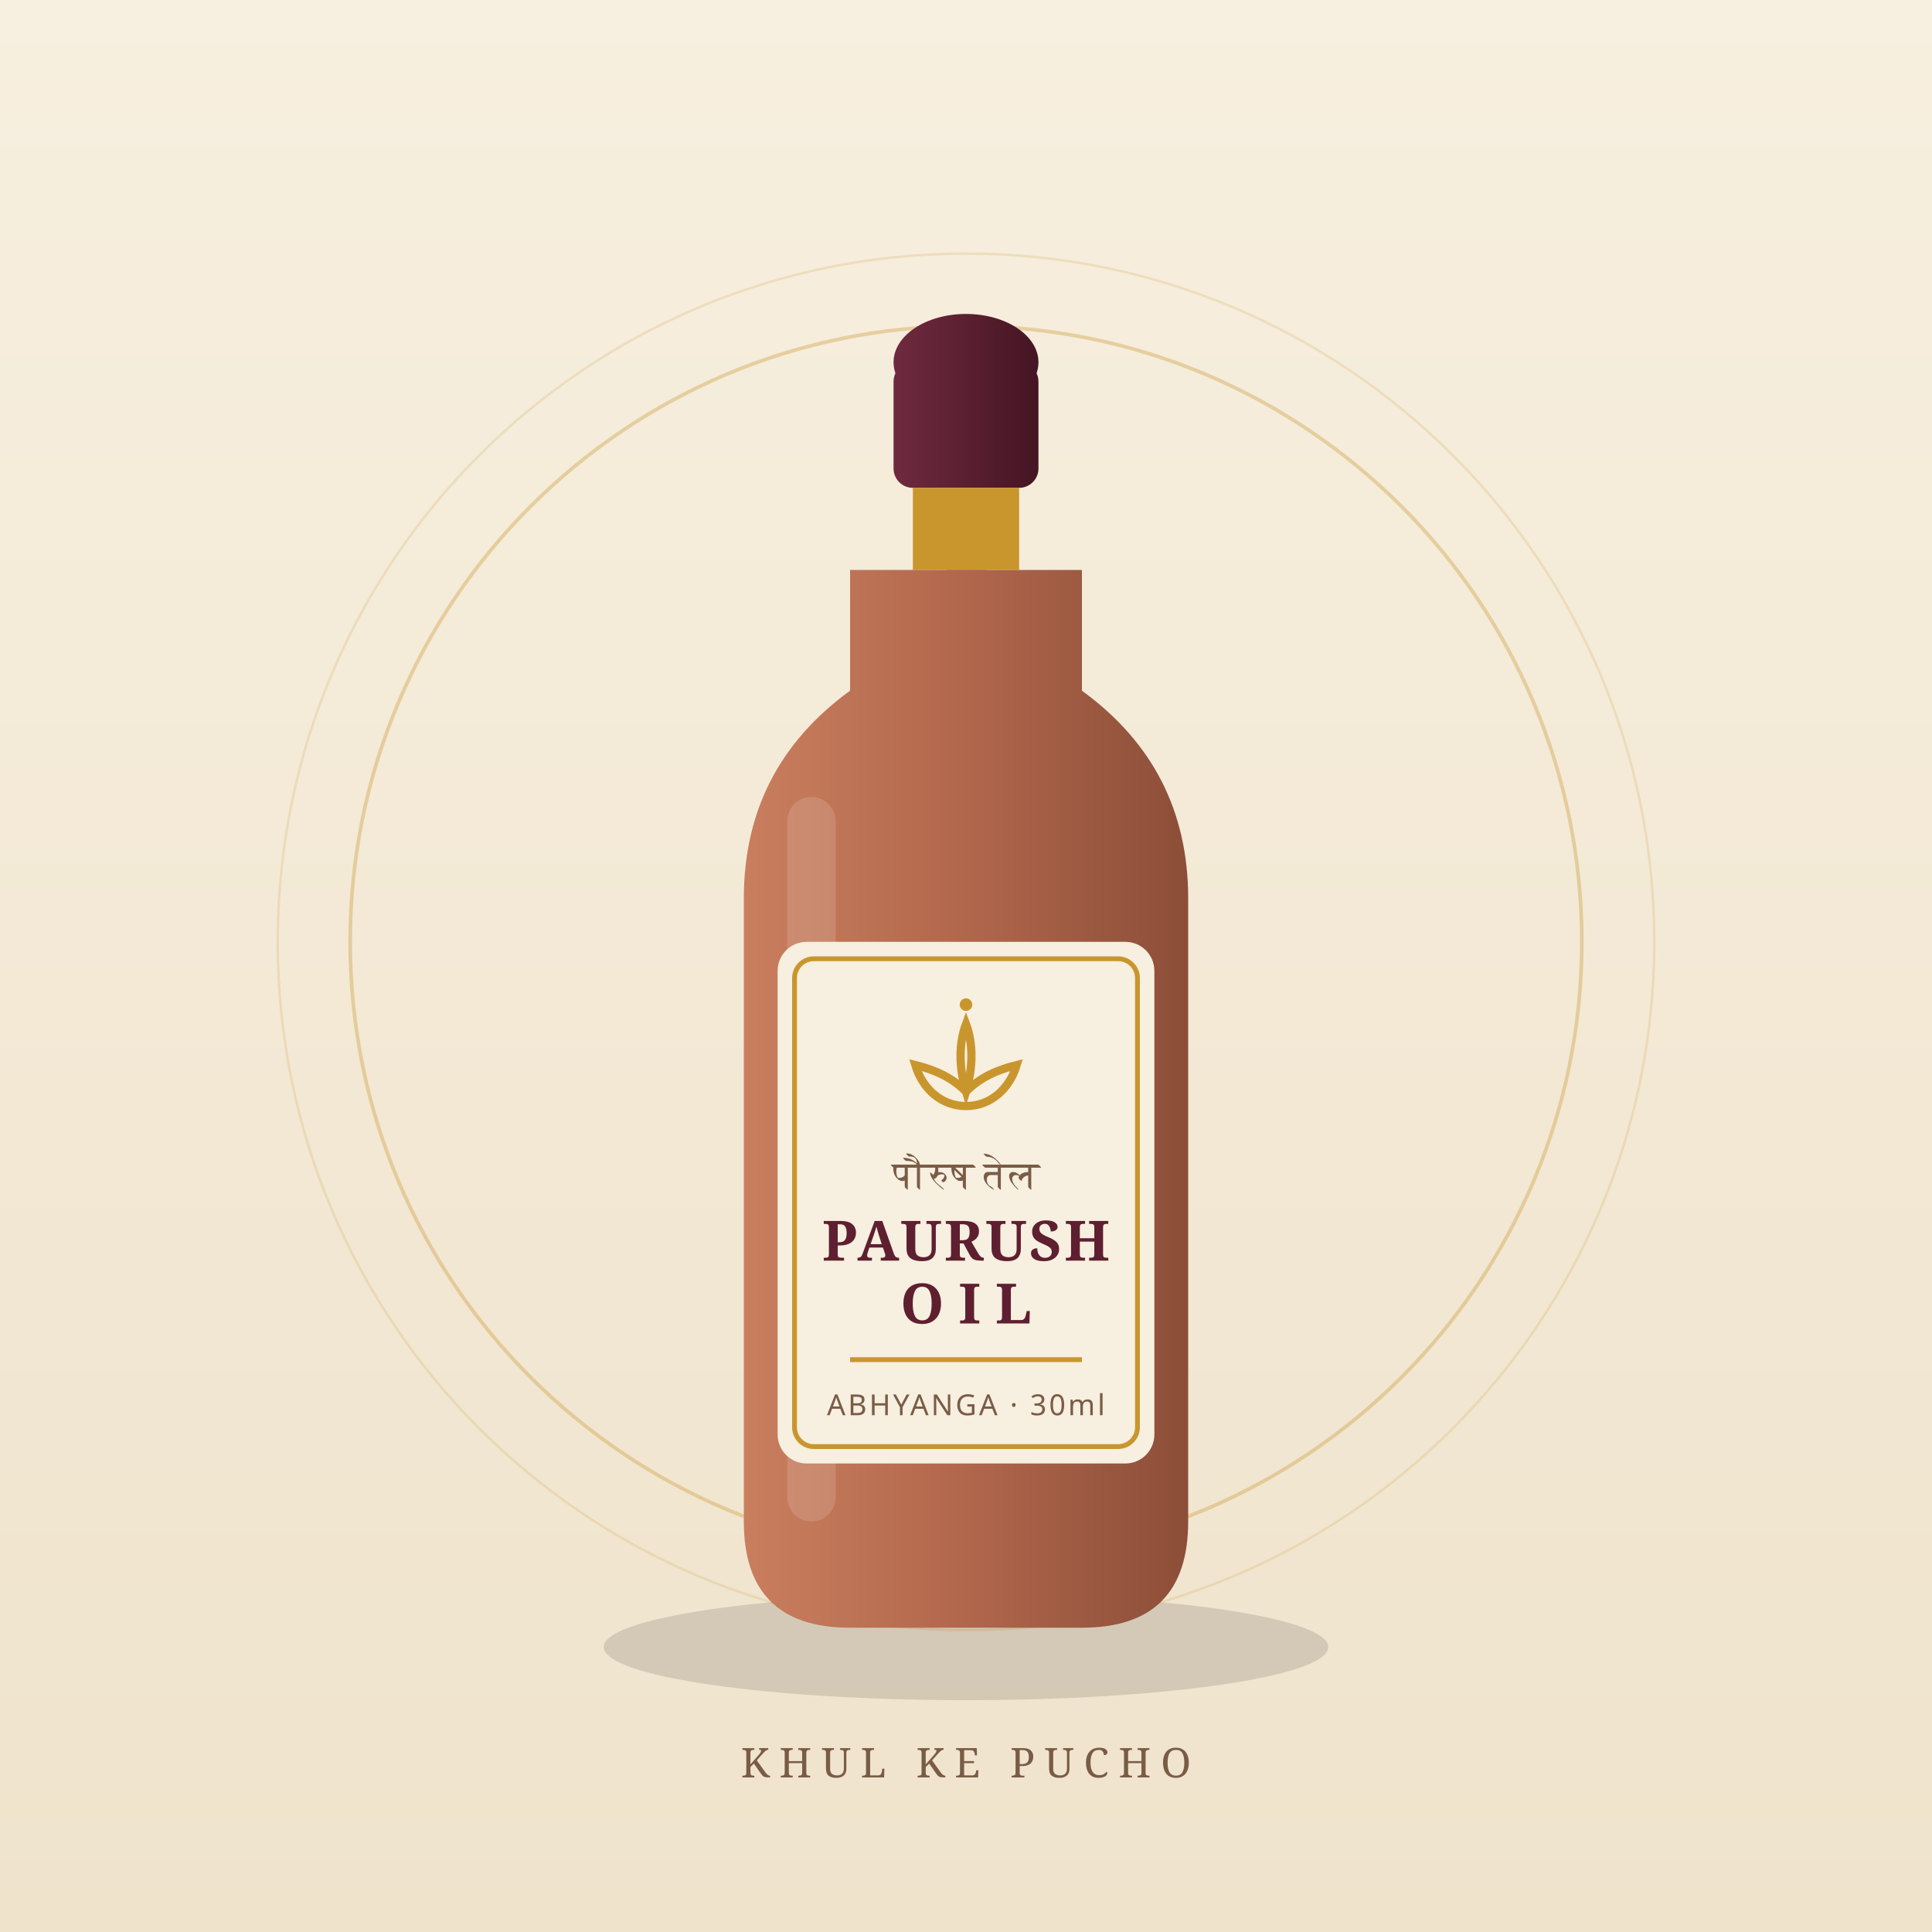
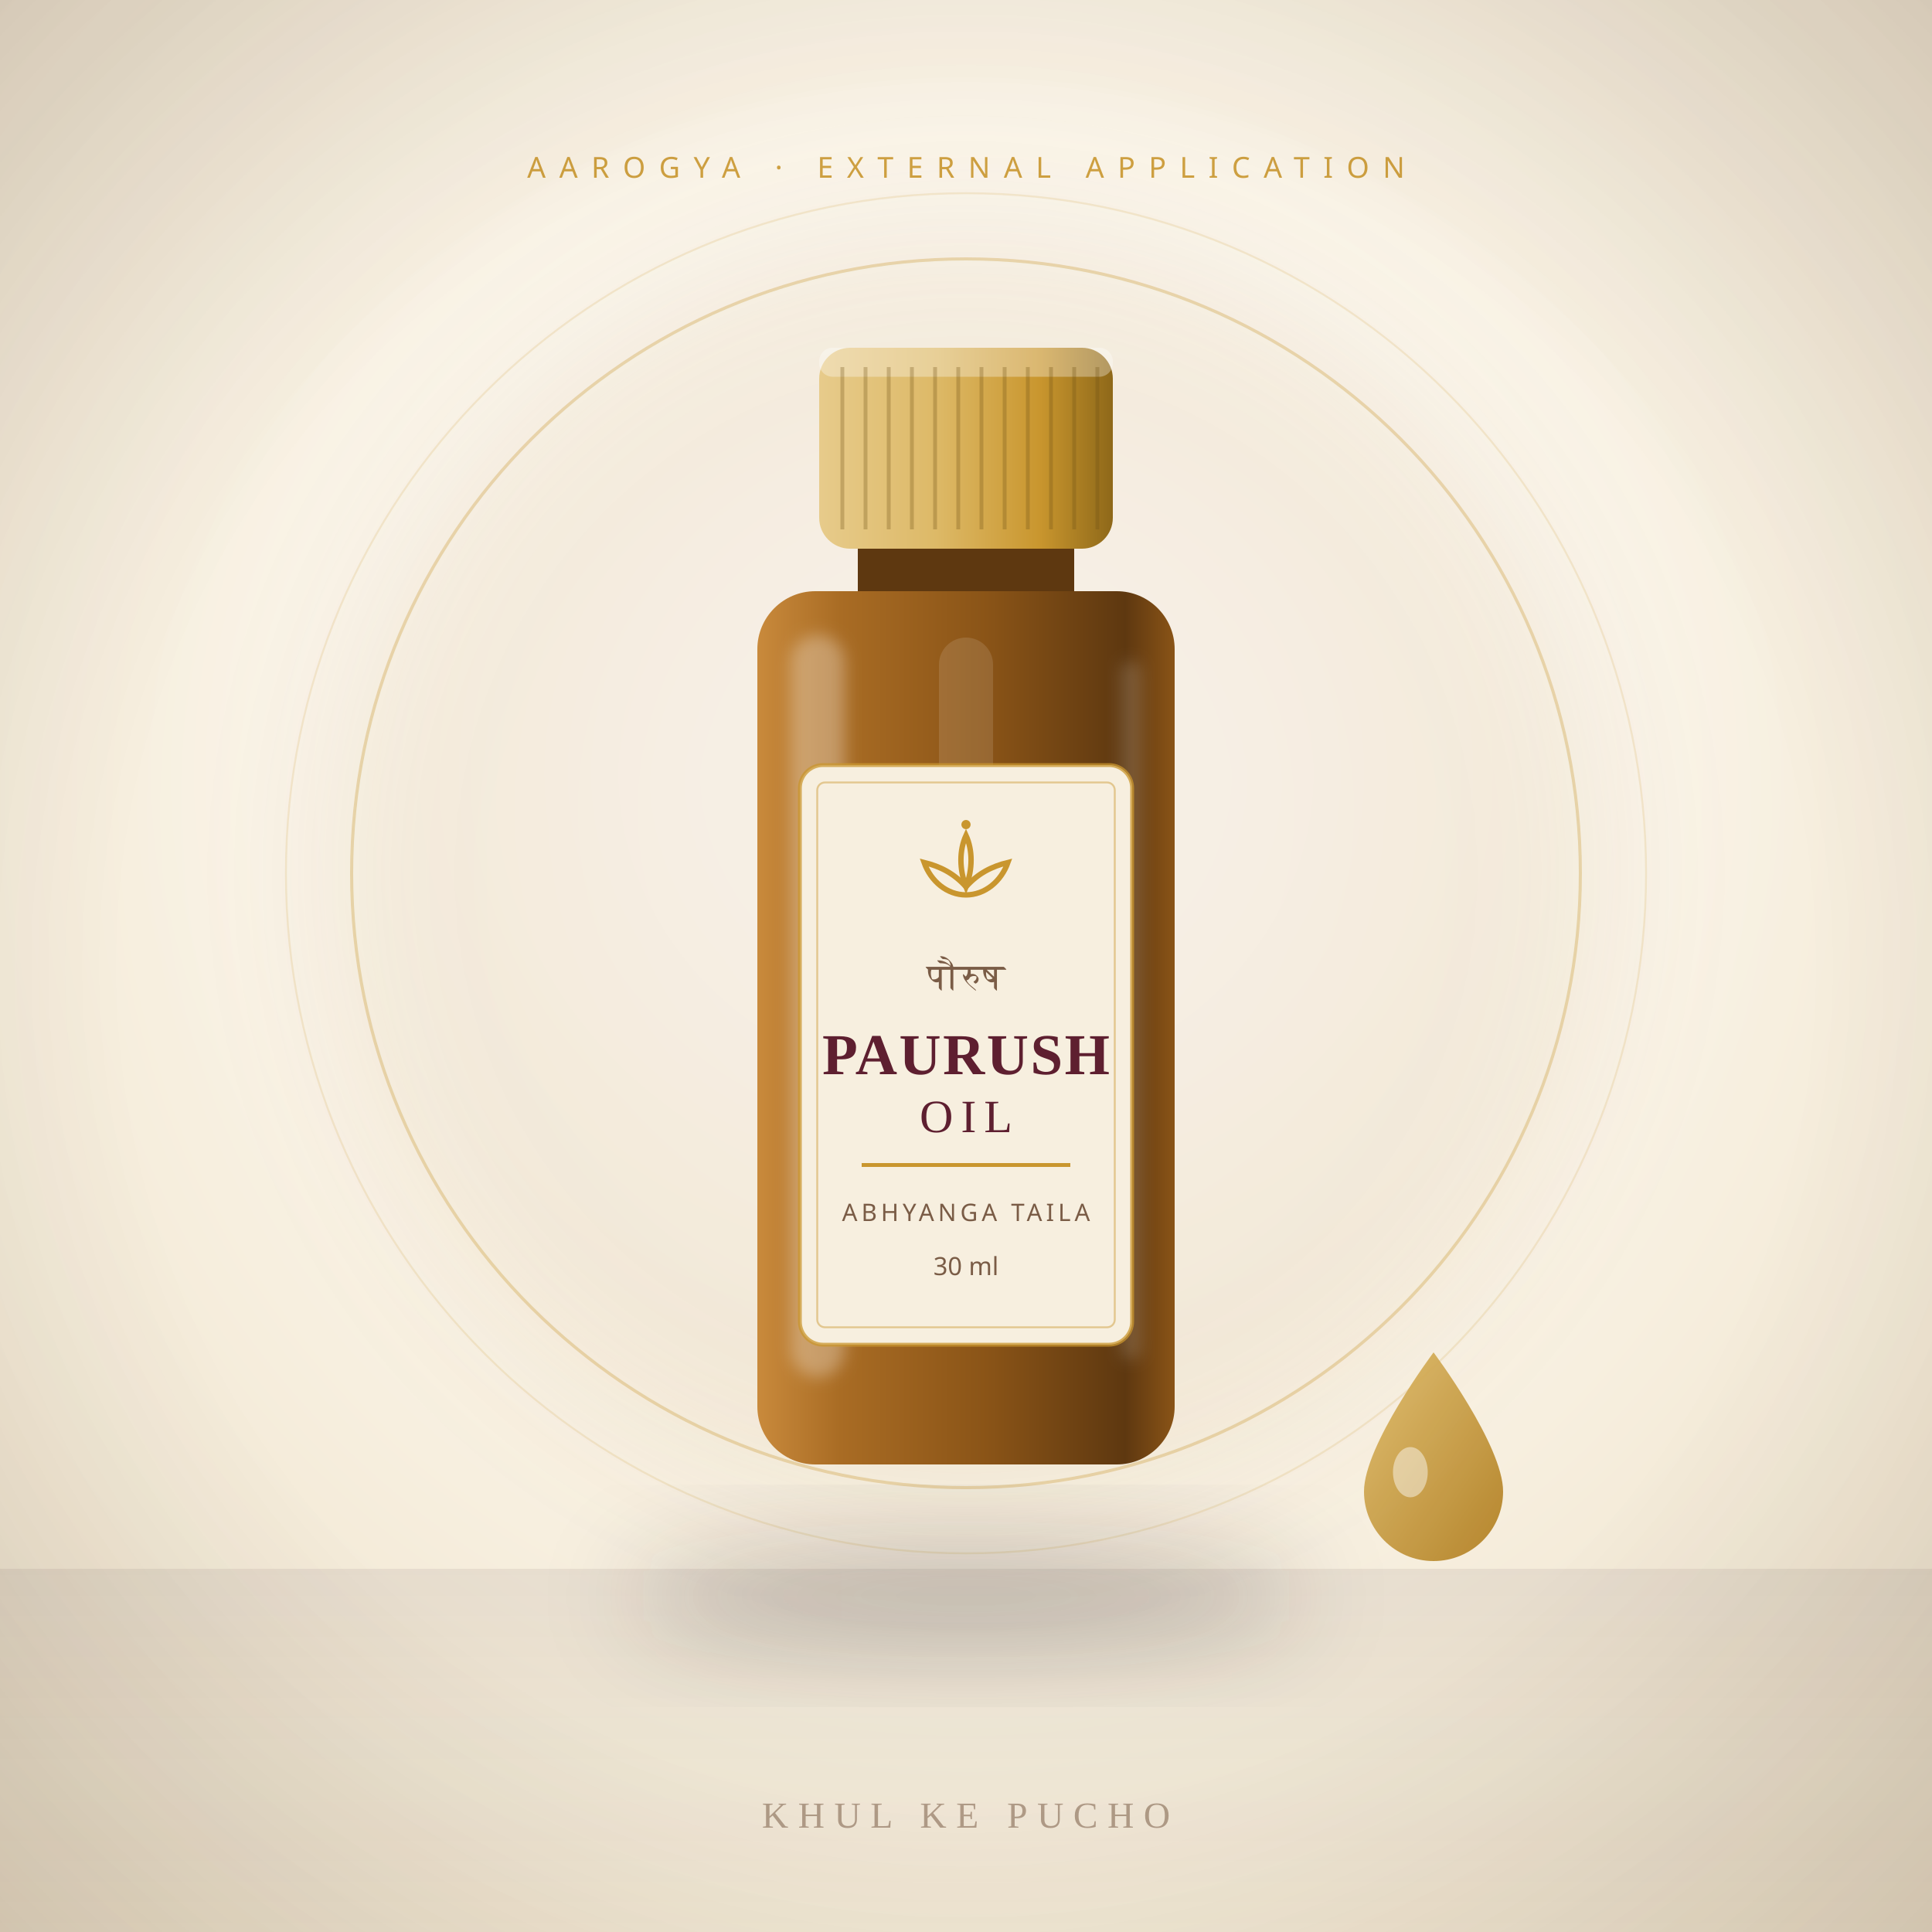
- <svg xmlns="http://www.w3.org/2000/svg" viewBox="0 0 800 800">
+ <svg xmlns="http://www.w3.org/2000/svg" viewBox="0 0 1000 1000" role="img">
  <defs>
-     <linearGradient id="bg" x1="0" y1="0" x2="0" y2="1">
-       <stop offset="0" stop-color="#F7EFDF" />
-       <stop offset="1" stop-color="#EFE3CC" />
+     <radialGradient id="studio" cx=".5" cy=".42" r=".78">
+       <stop offset="0" stop-color="#FFFDF8" />
+       <stop offset=".55" stop-color="#F7EFDF" />
+       <stop offset="1" stop-color="#E9DCC2" />
+     </radialGradient>
+     <radialGradient id="spot" cx=".5" cy=".45" r=".5">
+       <stop offset="0" stop-color="#FFFFFF" stop-opacity=".85" />
+       <stop offset="1" stop-color="#FFFFFF" stop-opacity="0" />
+     </radialGradient>
+     <radialGradient id="vig" cx=".5" cy=".5" r=".72">
+       <stop offset=".6" stop-color="#241419" stop-opacity="0" />
+       <stop offset="1" stop-color="#241419" stop-opacity=".13" />
+     </radialGradient>
+     <linearGradient id="floor" x1="0" y1="0" x2="0" y2="1">
+       <stop offset="0" stop-color="#241419" stop-opacity=".07" />
+       <stop offset="1" stop-color="#241419" stop-opacity="0" />
+     </linearGradient>
+     <filter id="soft" x="-60%" y="-60%" width="220%" height="220%">
+       <feGaussianBlur stdDeviation="26" />
+     </filter>
+     <filter id="soft2" x="-60%" y="-60%" width="220%" height="220%">
+       <feGaussianBlur stdDeviation="11" />
+     </filter>
+     <filter id="soft3" x="-60%" y="-60%" width="220%" height="220%">
+       <feGaussianBlur stdDeviation="4" />
+     </filter>
+     <filter id="glowf" x="-90%" y="-90%" width="280%" height="280%">
+       <feGaussianBlur stdDeviation="34" />
+     </filter>
+     <linearGradient id="specV" x1="0" y1="0" x2="1" y2="0">
+       <stop offset="0" stop-color="#FFFFFF" stop-opacity="0" />
+       <stop offset=".5" stop-color="#FFFFFF" stop-opacity=".55" />
+       <stop offset="1" stop-color="#FFFFFF" stop-opacity="0" />
    </linearGradient>
    <linearGradient id="amber" x1="0" y1="0" x2="1" y2="0">
-       <stop offset="0" stop-color="#C97F5E" />
-       <stop offset=".45" stop-color="#B4694E" />
-       <stop offset="1" stop-color="#8C4E38" />
+       <stop offset="0" stop-color="#C98A3C" />
+       <stop offset=".2" stop-color="#A96C24" />
+       <stop offset=".55" stop-color="#8A5417" />
+       <stop offset=".88" stop-color="#5E3810" />
+       <stop offset="1" stop-color="#8A5417" />
    </linearGradient>
-     <linearGradient id="bulb" x1="0" y1="0" x2="1" y2="0">
-       <stop offset="0" stop-color="#6F2A3E" />
-       <stop offset="1" stop-color="#451523" />
+     <linearGradient id="drop" x1="0" y1="0" x2="1" y2="1">
+       <stop offset="0" stop-color="#DDB967" />
+       <stop offset="1" stop-color="#B07C1E" />
+     </linearGradient>
+     <linearGradient id="lidg" x1="0" y1="0" x2="1" y2="0">
+       <stop offset="0" stop-color="#E7CB8B" />
+       <stop offset=".4" stop-color="#DDB967" />
+       <stop offset=".75" stop-color="#C9962E" />
+       <stop offset="1" stop-color="#8E6819" />
    </linearGradient>
  </defs>
-   <rect width="800" height="800" fill="url(#bg)" />
-   <circle cx="400" cy="390" r="255" fill="none" stroke="#C9962E" stroke-width="1.5" opacity=".35" />
-   <circle cx="400" cy="390" r="285" fill="none" stroke="#C9962E" stroke-width="1" opacity=".18" />
-   <ellipse cx="400" cy="682" rx="150" ry="22" fill="#241419" opacity=".14" />
-   <ellipse cx="400" cy="150" rx="30" ry="20" fill="url(#bulb)" />
-   <rect x="370" y="150" width="60" height="52" rx="8" fill="url(#bulb)" />
-   <rect x="378" y="202" width="44" height="34" fill="#C9962E" />
-   <path d="M392 236 L408 236 L403 320 L397 320 Z" fill="#8C4E38" opacity=".8" />
-   <path d="M352 236 L448 236 L448 286 Q492 318 492 372 L492 630 Q492 674 448 674 L352 674 Q308 674 308 630 L308 372 Q308 318 352 286 Z" fill="url(#amber)" />
-   <rect x="326" y="330" width="20" height="300" rx="10" fill="#FFFFFF" opacity=".14" />
-   <rect x="322" y="390" width="156" height="216" rx="12" fill="#F7EFDF" />
-   <rect x="329" y="397" width="142" height="202" rx="8" fill="none" stroke="#C9962E" stroke-width="2" />
-   <g fill="none" stroke="#C9962E" stroke-width="3.4" stroke-linecap="round">
-     <path d="M400 458 C390 458 382 451 379 441 C387 443 394 446 400 452 C406 446 413 443 421 441 C418 451 410 458 400 458 Z" />
-     <path d="M400 452 C397 442 397 432 400 424 C403 432 403 442 400 452 Z" />
-     <circle cx="400" cy="416" r="2.6" fill="#C9962E" stroke="none" />
+   <rect width="1000" height="1000" fill="url(#studio)" />
+   <ellipse cx="500" cy="440" rx="430" ry="400" fill="url(#spot)" />
+   <circle cx="500" cy="452" r="330" fill="#A96C24" opacity=".10" filter="url(#glowf)" />
+   <circle cx="500" cy="452" r="318" fill="none" stroke="#C9962E" stroke-width="1.6" opacity=".32" />
+   <circle cx="500" cy="452" r="352" fill="none" stroke="#C9962E" stroke-width="1" opacity=".16" />
+   <rect x="0" y="812" width="1000" height="188" fill="url(#floor)" />
+   <text x="500" y="92" text-anchor="middle" font-family="Verdana,Geneva,sans-serif" font-size="15" letter-spacing="7" fill="#C9962E" opacity=".9">AAROGYA · EXTERNAL APPLICATION</text>
+   <ellipse cx="500" cy="826" rx="175" ry="26" fill="#241419" opacity="0.24" filter="url(#soft)" />
+   <rect x="424" y="180" width="152" height="104" rx="16" fill="url(#lidg)" />
+   <rect x="424" y="180" width="152" height="15" rx="7" fill="#FFFFFF" opacity=".32" />
+   <g stroke="#6F5114" stroke-width="2" opacity=".3">
+     <line x1="436" y1="190" x2="436" y2="274" />
+     <line x1="448" y1="190" x2="448" y2="274" />
+     <line x1="460" y1="190" x2="460" y2="274" />
+     <line x1="472" y1="190" x2="472" y2="274" />
+     <line x1="484" y1="190" x2="484" y2="274" />
+     <line x1="496" y1="190" x2="496" y2="274" />
+     <line x1="508" y1="190" x2="508" y2="274" />
+     <line x1="520" y1="190" x2="520" y2="274" />
+     <line x1="532" y1="190" x2="532" y2="274" />
+     <line x1="544" y1="190" x2="544" y2="274" />
+     <line x1="556" y1="190" x2="556" y2="274" />
+     <line x1="568" y1="190" x2="568" y2="274" />
  </g>
-   <text x="400" y="492" text-anchor="middle" font-family="Georgia,serif" font-size="16" fill="#7A5C46">पौरुष तेल</text>
-   <text x="400" y="522" text-anchor="middle" font-family="Georgia,serif" font-size="23" font-weight="bold" letter-spacing="1" fill="#5E1F30">PAURUSH</text>
-   <text x="400" y="548" text-anchor="middle" font-family="Georgia,serif" font-size="23" font-weight="bold" letter-spacing="6" fill="#5E1F30">OIL</text>
-   <rect x="352" y="562" width="96" height="2" fill="#C9962E" />
-   <text x="400" y="586" text-anchor="middle" font-family="Verdana,sans-serif" font-size="12" letter-spacing="1" fill="#7A5C46">ABHYANGA · 30ml</text>
-   <text x="400" y="736" text-anchor="middle" font-family="Georgia,serif" font-size="17" letter-spacing="4" fill="#7A5C46">KHUL KE PUCHO</text>
+   <rect x="444" y="284" width="112" height="26" fill="#5E3810" />
+   <rect x="392" y="306" width="216" height="452" rx="30" fill="url(#amber)" />
+   <rect x="409.28" y="328.6" width="28.08" height="384.2" rx="14.04" fill="#FFFFFF" opacity="0.3" filter="url(#soft3)" />
+   <rect x="579.92" y="342.16" width="10.8" height="361.6" rx="5.4" fill="#FFFFFF" opacity=".16" filter="url(#soft3)" />
+   <rect x="486" y="330" width="28" height="330" rx="14" fill="#FFFFFF" opacity=".12" />
+   <rect x="414" y="396" width="172" height="300" rx="12" fill="#F7EFDF" />
+   <rect x="414" y="396" width="172" height="300" rx="12" fill="none" stroke="#C9962E" stroke-width="2" opacity=".75" />
+   <rect x="423" y="405" width="154" height="282" rx="4" fill="none" stroke="#C9962E" stroke-width="1" opacity=".45" />
+   <g transform="translate(500,452) scale(0.7)" fill="none" stroke="#C9962E" stroke-width="4" stroke-linecap="round">
+     <path d="M0 16 C-14 16 -26 6 -31 -8 C-19 -5 -9 0 0 10 C9 0 19 -5 31 -8 C26 6 14 16 0 16 Z" />
+     <path d="M0 10 C-5 -3 -5 -17 0 -28 C5 -17 5 -3 0 10 Z" />
+     <circle cx="0" cy="-36" r="3.4" fill="#C9962E" stroke="none" />
+   </g>
+   <text x="500" y="512" text-anchor="middle" font-family="Georgia,'Times New Roman',serif" font-size="19" fill="#7A5C46">पौरुष</text>
+   <text x="500" y="556" text-anchor="middle" font-family="Georgia,'Times New Roman',serif" font-size="30" font-weight="bold" letter-spacing="1" fill="#5E1F30">PAURUSH</text>
+   <text x="500" y="586" text-anchor="middle" font-family="Georgia,'Times New Roman',serif" font-size="24" letter-spacing="4" fill="#5E1F30">OIL</text>
+   <rect x="446" y="602" width="108" height="2" fill="#C9962E" />
+   <text x="500" y="632" text-anchor="middle" font-family="Verdana,Geneva,sans-serif" font-size="12.5" letter-spacing="2" fill="#7A5C46">ABHYANGA TAILA</text>
+   <text x="500" y="660" text-anchor="middle" font-family="Verdana,Geneva,sans-serif" font-size="13" fill="#7A5C46">30 ml</text>
+   <path d="M742 700 C742 700 706 748 706 772 a36 36 0 0 0 72 0 C778 748 742 700 742 700 Z" fill="url(#drop)" opacity=".92" />
+   <ellipse cx="730" cy="762" rx="9" ry="13" fill="#FFFFFF" opacity=".45" />
+   <text x="500" y="946" text-anchor="middle" font-family="Georgia,'Times New Roman',serif" font-size="19" letter-spacing="5" fill="#7A5C46" opacity="0.55">KHUL KE PUCHO</text>
+   <rect width="1000" height="1000" fill="url(#vig)" />
</svg>
